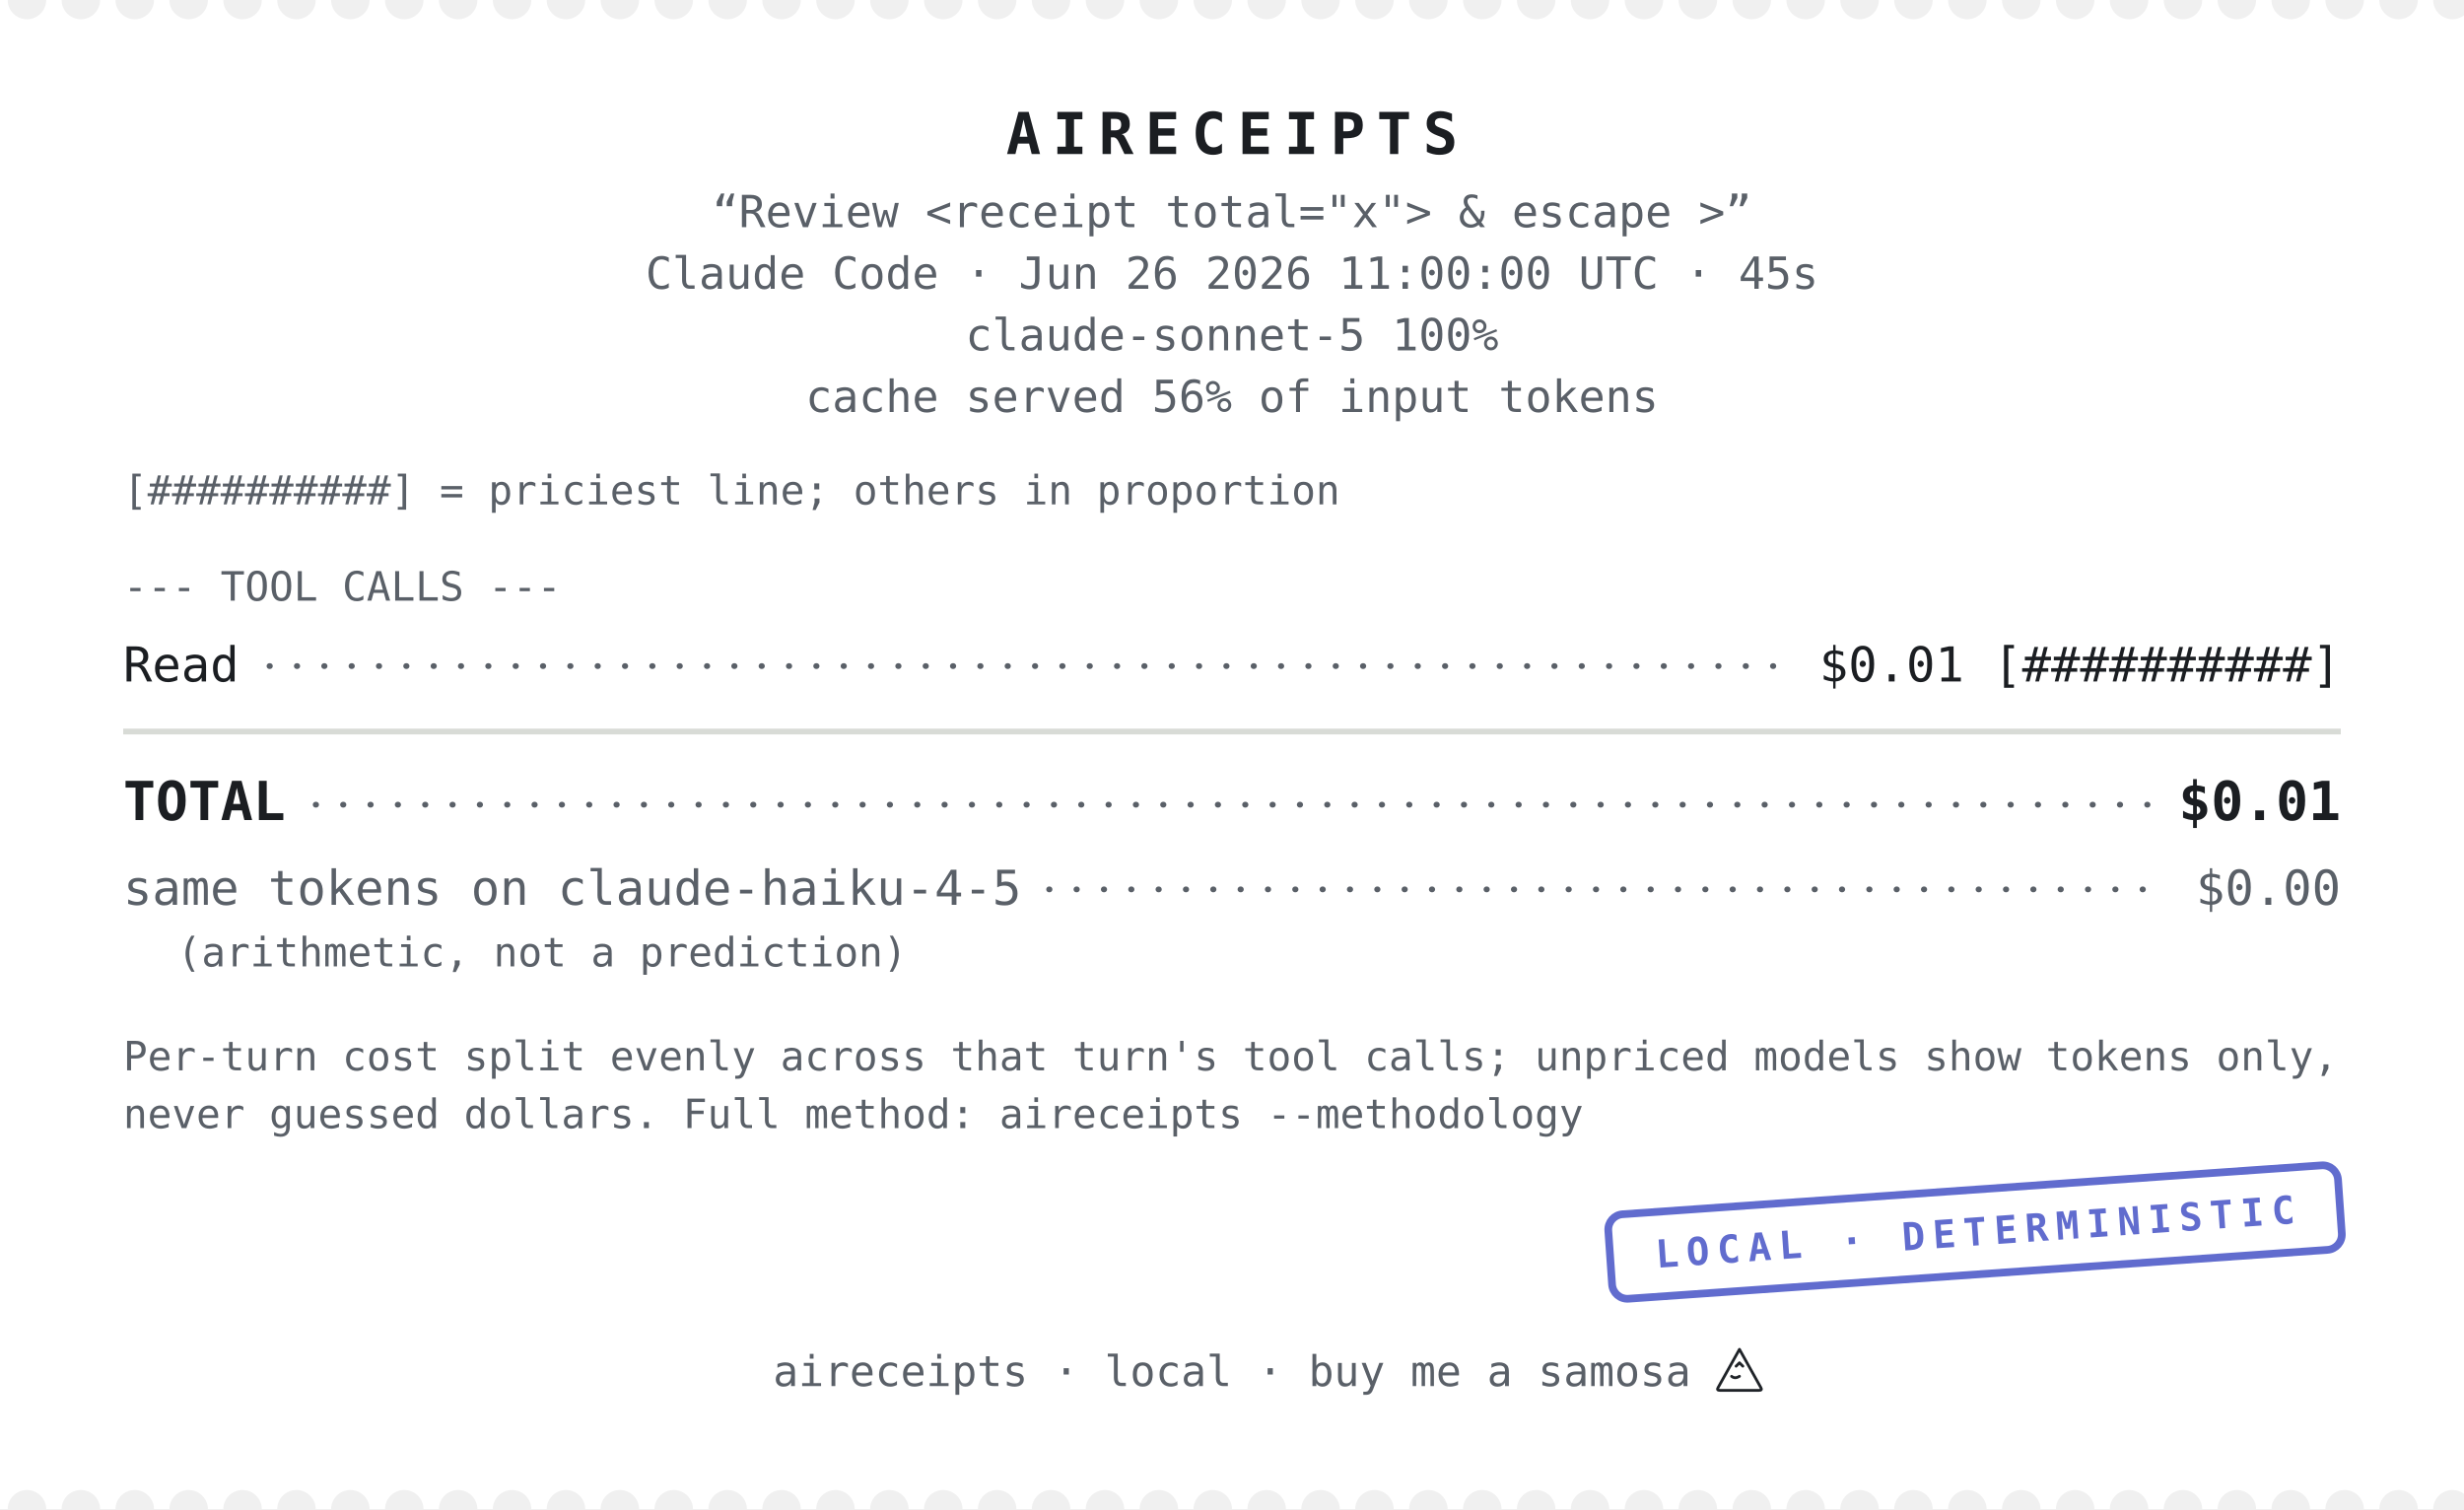
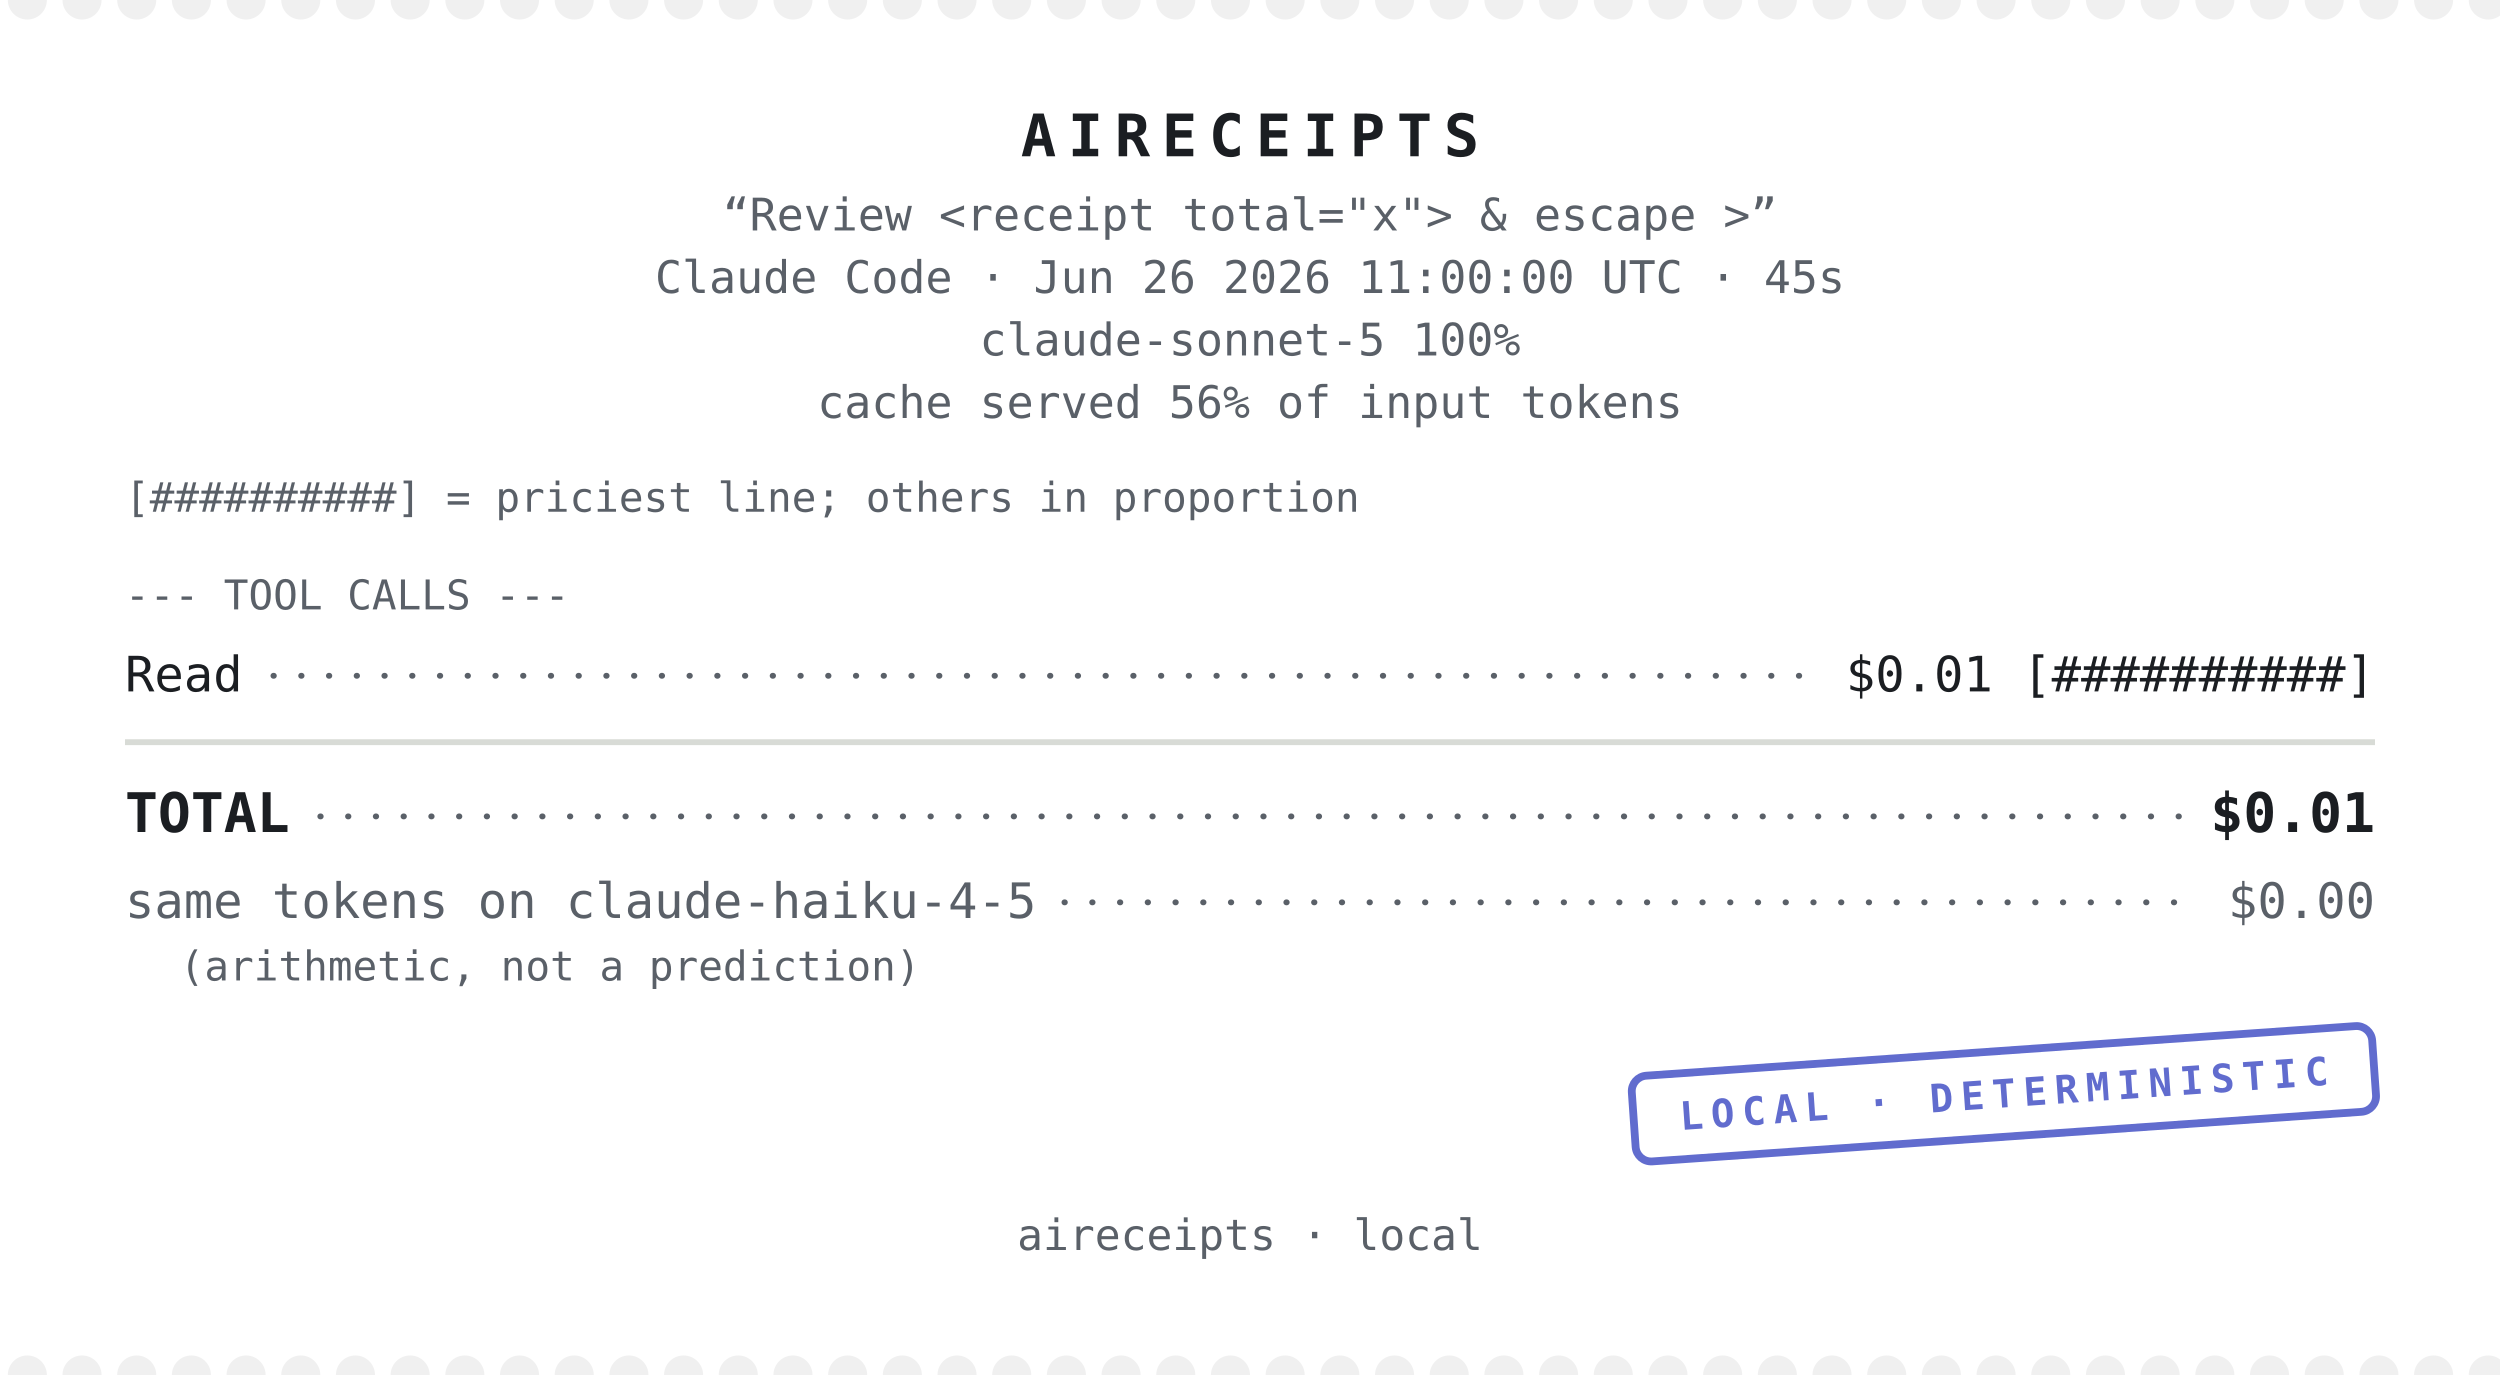
- <svg xmlns="http://www.w3.org/2000/svg" width="640" height="392" viewBox="0 0 640 392" font-family="&quot;SF Mono&quot;,&quot;Cascadia Code&quot;,&quot;JetBrains Mono&quot;,Menlo,Consolas,monospace" role="img" aria-label="aireceipts cost receipt">
+ <svg xmlns="http://www.w3.org/2000/svg" width="640" height="352" viewBox="0 0 640 352" font-family="&quot;SF Mono&quot;,&quot;Cascadia Code&quot;,&quot;JetBrains Mono&quot;,Menlo,Consolas,monospace" role="img" aria-label="aireceipts cost receipt">
  <g transform="translate(0 0)">
    <defs>
-       <mask id="perf-0" maskUnits="userSpaceOnUse" x="-5" y="-5" width="650" height="402">
-         <rect x="0" y="0" width="640" height="392" fill="#FFFFFF" />
+       <mask id="perf-0" maskUnits="userSpaceOnUse" x="-5" y="-5" width="650" height="362">
+         <rect x="0" y="0" width="640" height="352" fill="#FFFFFF" />
        <g class="perf-top">
          <circle cx="7" cy="0" r="5" fill="#000000" />
          <circle cx="21" cy="0" r="5" fill="#000000" />
          <circle cx="35" cy="0" r="5" fill="#000000" />
          <circle cx="49" cy="0" r="5" fill="#000000" />
          <circle cx="63" cy="0" r="5" fill="#000000" />
          <circle cx="77" cy="0" r="5" fill="#000000" />
          <circle cx="91" cy="0" r="5" fill="#000000" />
          <circle cx="105" cy="0" r="5" fill="#000000" />
          <circle cx="119" cy="0" r="5" fill="#000000" />
          <circle cx="133" cy="0" r="5" fill="#000000" />
          <circle cx="147" cy="0" r="5" fill="#000000" />
          <circle cx="161" cy="0" r="5" fill="#000000" />
          <circle cx="175" cy="0" r="5" fill="#000000" />
          <circle cx="189" cy="0" r="5" fill="#000000" />
          <circle cx="203" cy="0" r="5" fill="#000000" />
          <circle cx="217" cy="0" r="5" fill="#000000" />
          <circle cx="231" cy="0" r="5" fill="#000000" />
          <circle cx="245" cy="0" r="5" fill="#000000" />
          <circle cx="259" cy="0" r="5" fill="#000000" />
          <circle cx="273" cy="0" r="5" fill="#000000" />
          <circle cx="287" cy="0" r="5" fill="#000000" />
          <circle cx="301" cy="0" r="5" fill="#000000" />
          <circle cx="315" cy="0" r="5" fill="#000000" />
          <circle cx="329" cy="0" r="5" fill="#000000" />
          <circle cx="343" cy="0" r="5" fill="#000000" />
          <circle cx="357" cy="0" r="5" fill="#000000" />
          <circle cx="371" cy="0" r="5" fill="#000000" />
          <circle cx="385" cy="0" r="5" fill="#000000" />
          <circle cx="399" cy="0" r="5" fill="#000000" />
          <circle cx="413" cy="0" r="5" fill="#000000" />
          <circle cx="427" cy="0" r="5" fill="#000000" />
          <circle cx="441" cy="0" r="5" fill="#000000" />
          <circle cx="455" cy="0" r="5" fill="#000000" />
          <circle cx="469" cy="0" r="5" fill="#000000" />
          <circle cx="483" cy="0" r="5" fill="#000000" />
          <circle cx="497" cy="0" r="5" fill="#000000" />
          <circle cx="511" cy="0" r="5" fill="#000000" />
          <circle cx="525" cy="0" r="5" fill="#000000" />
          <circle cx="539" cy="0" r="5" fill="#000000" />
          <circle cx="553" cy="0" r="5" fill="#000000" />
          <circle cx="567" cy="0" r="5" fill="#000000" />
          <circle cx="581" cy="0" r="5" fill="#000000" />
          <circle cx="595" cy="0" r="5" fill="#000000" />
          <circle cx="609" cy="0" r="5" fill="#000000" />
          <circle cx="623" cy="0" r="5" fill="#000000" />
          <circle cx="637" cy="0" r="5" fill="#000000" />
        </g>
        <g class="perf-bottom">
-           <circle cx="7" cy="392" r="5" fill="#000000" />
-           <circle cx="21" cy="392" r="5" fill="#000000" />
-           <circle cx="35" cy="392" r="5" fill="#000000" />
-           <circle cx="49" cy="392" r="5" fill="#000000" />
-           <circle cx="63" cy="392" r="5" fill="#000000" />
-           <circle cx="77" cy="392" r="5" fill="#000000" />
-           <circle cx="91" cy="392" r="5" fill="#000000" />
-           <circle cx="105" cy="392" r="5" fill="#000000" />
-           <circle cx="119" cy="392" r="5" fill="#000000" />
-           <circle cx="133" cy="392" r="5" fill="#000000" />
-           <circle cx="147" cy="392" r="5" fill="#000000" />
-           <circle cx="161" cy="392" r="5" fill="#000000" />
-           <circle cx="175" cy="392" r="5" fill="#000000" />
-           <circle cx="189" cy="392" r="5" fill="#000000" />
-           <circle cx="203" cy="392" r="5" fill="#000000" />
-           <circle cx="217" cy="392" r="5" fill="#000000" />
-           <circle cx="231" cy="392" r="5" fill="#000000" />
-           <circle cx="245" cy="392" r="5" fill="#000000" />
-           <circle cx="259" cy="392" r="5" fill="#000000" />
-           <circle cx="273" cy="392" r="5" fill="#000000" />
-           <circle cx="287" cy="392" r="5" fill="#000000" />
-           <circle cx="301" cy="392" r="5" fill="#000000" />
-           <circle cx="315" cy="392" r="5" fill="#000000" />
-           <circle cx="329" cy="392" r="5" fill="#000000" />
-           <circle cx="343" cy="392" r="5" fill="#000000" />
-           <circle cx="357" cy="392" r="5" fill="#000000" />
-           <circle cx="371" cy="392" r="5" fill="#000000" />
-           <circle cx="385" cy="392" r="5" fill="#000000" />
-           <circle cx="399" cy="392" r="5" fill="#000000" />
-           <circle cx="413" cy="392" r="5" fill="#000000" />
-           <circle cx="427" cy="392" r="5" fill="#000000" />
-           <circle cx="441" cy="392" r="5" fill="#000000" />
-           <circle cx="455" cy="392" r="5" fill="#000000" />
-           <circle cx="469" cy="392" r="5" fill="#000000" />
-           <circle cx="483" cy="392" r="5" fill="#000000" />
-           <circle cx="497" cy="392" r="5" fill="#000000" />
-           <circle cx="511" cy="392" r="5" fill="#000000" />
-           <circle cx="525" cy="392" r="5" fill="#000000" />
-           <circle cx="539" cy="392" r="5" fill="#000000" />
-           <circle cx="553" cy="392" r="5" fill="#000000" />
-           <circle cx="567" cy="392" r="5" fill="#000000" />
-           <circle cx="581" cy="392" r="5" fill="#000000" />
-           <circle cx="595" cy="392" r="5" fill="#000000" />
-           <circle cx="609" cy="392" r="5" fill="#000000" />
-           <circle cx="623" cy="392" r="5" fill="#000000" />
-           <circle cx="637" cy="392" r="5" fill="#000000" />
+           <circle cx="7" cy="352" r="5" fill="#000000" />
+           <circle cx="21" cy="352" r="5" fill="#000000" />
+           <circle cx="35" cy="352" r="5" fill="#000000" />
+           <circle cx="49" cy="352" r="5" fill="#000000" />
+           <circle cx="63" cy="352" r="5" fill="#000000" />
+           <circle cx="77" cy="352" r="5" fill="#000000" />
+           <circle cx="91" cy="352" r="5" fill="#000000" />
+           <circle cx="105" cy="352" r="5" fill="#000000" />
+           <circle cx="119" cy="352" r="5" fill="#000000" />
+           <circle cx="133" cy="352" r="5" fill="#000000" />
+           <circle cx="147" cy="352" r="5" fill="#000000" />
+           <circle cx="161" cy="352" r="5" fill="#000000" />
+           <circle cx="175" cy="352" r="5" fill="#000000" />
+           <circle cx="189" cy="352" r="5" fill="#000000" />
+           <circle cx="203" cy="352" r="5" fill="#000000" />
+           <circle cx="217" cy="352" r="5" fill="#000000" />
+           <circle cx="231" cy="352" r="5" fill="#000000" />
+           <circle cx="245" cy="352" r="5" fill="#000000" />
+           <circle cx="259" cy="352" r="5" fill="#000000" />
+           <circle cx="273" cy="352" r="5" fill="#000000" />
+           <circle cx="287" cy="352" r="5" fill="#000000" />
+           <circle cx="301" cy="352" r="5" fill="#000000" />
+           <circle cx="315" cy="352" r="5" fill="#000000" />
+           <circle cx="329" cy="352" r="5" fill="#000000" />
+           <circle cx="343" cy="352" r="5" fill="#000000" />
+           <circle cx="357" cy="352" r="5" fill="#000000" />
+           <circle cx="371" cy="352" r="5" fill="#000000" />
+           <circle cx="385" cy="352" r="5" fill="#000000" />
+           <circle cx="399" cy="352" r="5" fill="#000000" />
+           <circle cx="413" cy="352" r="5" fill="#000000" />
+           <circle cx="427" cy="352" r="5" fill="#000000" />
+           <circle cx="441" cy="352" r="5" fill="#000000" />
+           <circle cx="455" cy="352" r="5" fill="#000000" />
+           <circle cx="469" cy="352" r="5" fill="#000000" />
+           <circle cx="483" cy="352" r="5" fill="#000000" />
+           <circle cx="497" cy="352" r="5" fill="#000000" />
+           <circle cx="511" cy="352" r="5" fill="#000000" />
+           <circle cx="525" cy="352" r="5" fill="#000000" />
+           <circle cx="539" cy="352" r="5" fill="#000000" />
+           <circle cx="553" cy="352" r="5" fill="#000000" />
+           <circle cx="567" cy="352" r="5" fill="#000000" />
+           <circle cx="581" cy="352" r="5" fill="#000000" />
+           <circle cx="595" cy="352" r="5" fill="#000000" />
+           <circle cx="609" cy="352" r="5" fill="#000000" />
+           <circle cx="623" cy="352" r="5" fill="#000000" />
+           <circle cx="637" cy="352" r="5" fill="#000000" />
        </g>
      </mask>
    </defs>
-     <rect x="0" y="0" width="640" height="392" fill="#FFFFFF" mask="url(#perf-0)" />
+     <rect x="0" y="0" width="640" height="352" fill="#FFFFFF" mask="url(#perf-0)" />
    <text x="320" y="40" font-size="15" fill="#1B1E22" text-anchor="middle" font-weight="700" letter-spacing="3">AIRECEIPTS</text>
    <text x="320" y="59" font-size="11.5" fill="#5A6068" text-anchor="middle">“Review &lt;receipt total="x"&gt; &amp; escape &gt;”</text>
    <text x="320" y="75" font-size="11.5" fill="#5A6068" text-anchor="middle">Claude Code · Jun 26 2026 11:00:00 UTC · 45s</text>
    <text x="320" y="91" font-size="11.5" fill="#5A6068" text-anchor="middle">claude-sonnet-5 100%</text>
    <text x="320" y="107" font-size="11.5" fill="#5A6068" text-anchor="middle">cache served 56% of input tokens</text>
    <text x="32" y="131" font-size="10.5" fill="#5A6068" text-anchor="start">[##########] = priciest line; others in proportion</text>
    <text x="32" y="156" font-size="10.5" fill="#5A6068" text-anchor="start">--- TOOL CALLS ---</text>
    <text x="32" y="177" font-size="12.5" fill="#1B1E22" text-anchor="start">Read</text>
    <text x="608" y="177" font-size="12.5" fill="#1B1E22" text-anchor="end">$0.01 [##########]</text>
    <line x1="70" y1="173" x2="465" y2="173" stroke="#5A6068" stroke-width="1.5" stroke-linecap="round" stroke-dasharray="0.1 7" />
    <line x1="32" y1="190" x2="608" y2="190" stroke="#D8DBD6" stroke-width="1.5" />
    <text x="32" y="213" font-size="14" fill="#1B1E22" text-anchor="start" font-weight="700">TOTAL</text>
    <text x="608" y="213" font-size="14" fill="#1B1E22" text-anchor="end" font-weight="700">$0.01</text>
    <line x1="82" y1="209" x2="558" y2="209" stroke="#5A6068" stroke-width="1.5" stroke-linecap="round" stroke-dasharray="0.1 7" />
    <text x="32" y="235" font-size="12.5" fill="#5A6068" text-anchor="start" font-weight="400">same tokens on claude-haiku-4-5</text>
    <text x="608" y="235" font-size="12.5" fill="#5A6068" text-anchor="end" font-weight="400">$0.00</text>
    <line x1="272.5" y1="231" x2="562.5" y2="231" stroke="#5A6068" stroke-width="1.5" stroke-linecap="round" stroke-dasharray="0.1 7" />
    <text x="46" y="251" font-size="10.5" fill="#5A6068" text-anchor="start">(arithmetic, not a prediction)</text>
-     <text x="32" y="278" font-size="10.5" fill="#5A6068" text-anchor="start">Per-turn cost split evenly across that turn's tool calls; unpriced models show tokens only,</text>
-     <text x="32" y="293" font-size="10.5" fill="#5A6068" text-anchor="start">never guessed dollars. Full method: aireceipts --methodology</text>
-     <g class="stamp" opacity="0.8" transform="rotate(-4 513 320)">
-       <rect x="418" y="309" width="190" height="22" rx="4" fill="none" stroke="#3947C2" stroke-width="2" />
-       <text x="513" y="323.5" font-size="10" fill="#3947C2" text-anchor="middle" font-weight="700" letter-spacing="2">LOCAL · DETERMINISTIC</text>
+     <g class="stamp" opacity="0.8" transform="rotate(-4 513 280)">
+       <rect x="418" y="269" width="190" height="22" rx="4" fill="none" stroke="#3947C2" stroke-width="2" />
+       <text x="513" y="283.5" font-size="10" fill="#3947C2" text-anchor="middle" font-weight="700" letter-spacing="2">LOCAL · DETERMINISTIC</text>
    </g>
-     <text x="320" y="360" font-size="11" fill="#5A6068" text-anchor="middle">aireceipts · local · buy me a samosa</text>
-     <g transform="translate(444.8 349) scale(0.292)" fill="none" stroke="#1f2328" stroke-width="2.5" stroke-linejoin="round" stroke-linecap="round">
-       <path d="M24 5 L43 39 Q44.5 41.5 41.5 41.5 H6.5 Q3.5 41.5 5 39 Z" />
-       <path d="M17 29 q3 2.5 7 0" />
-       <path d="M21 20 l3 -3 3 3" />
-     </g>
+     <text x="320" y="320" font-size="11" fill="#5A6068" text-anchor="middle">aireceipts · local</text>
  </g>
</svg>
